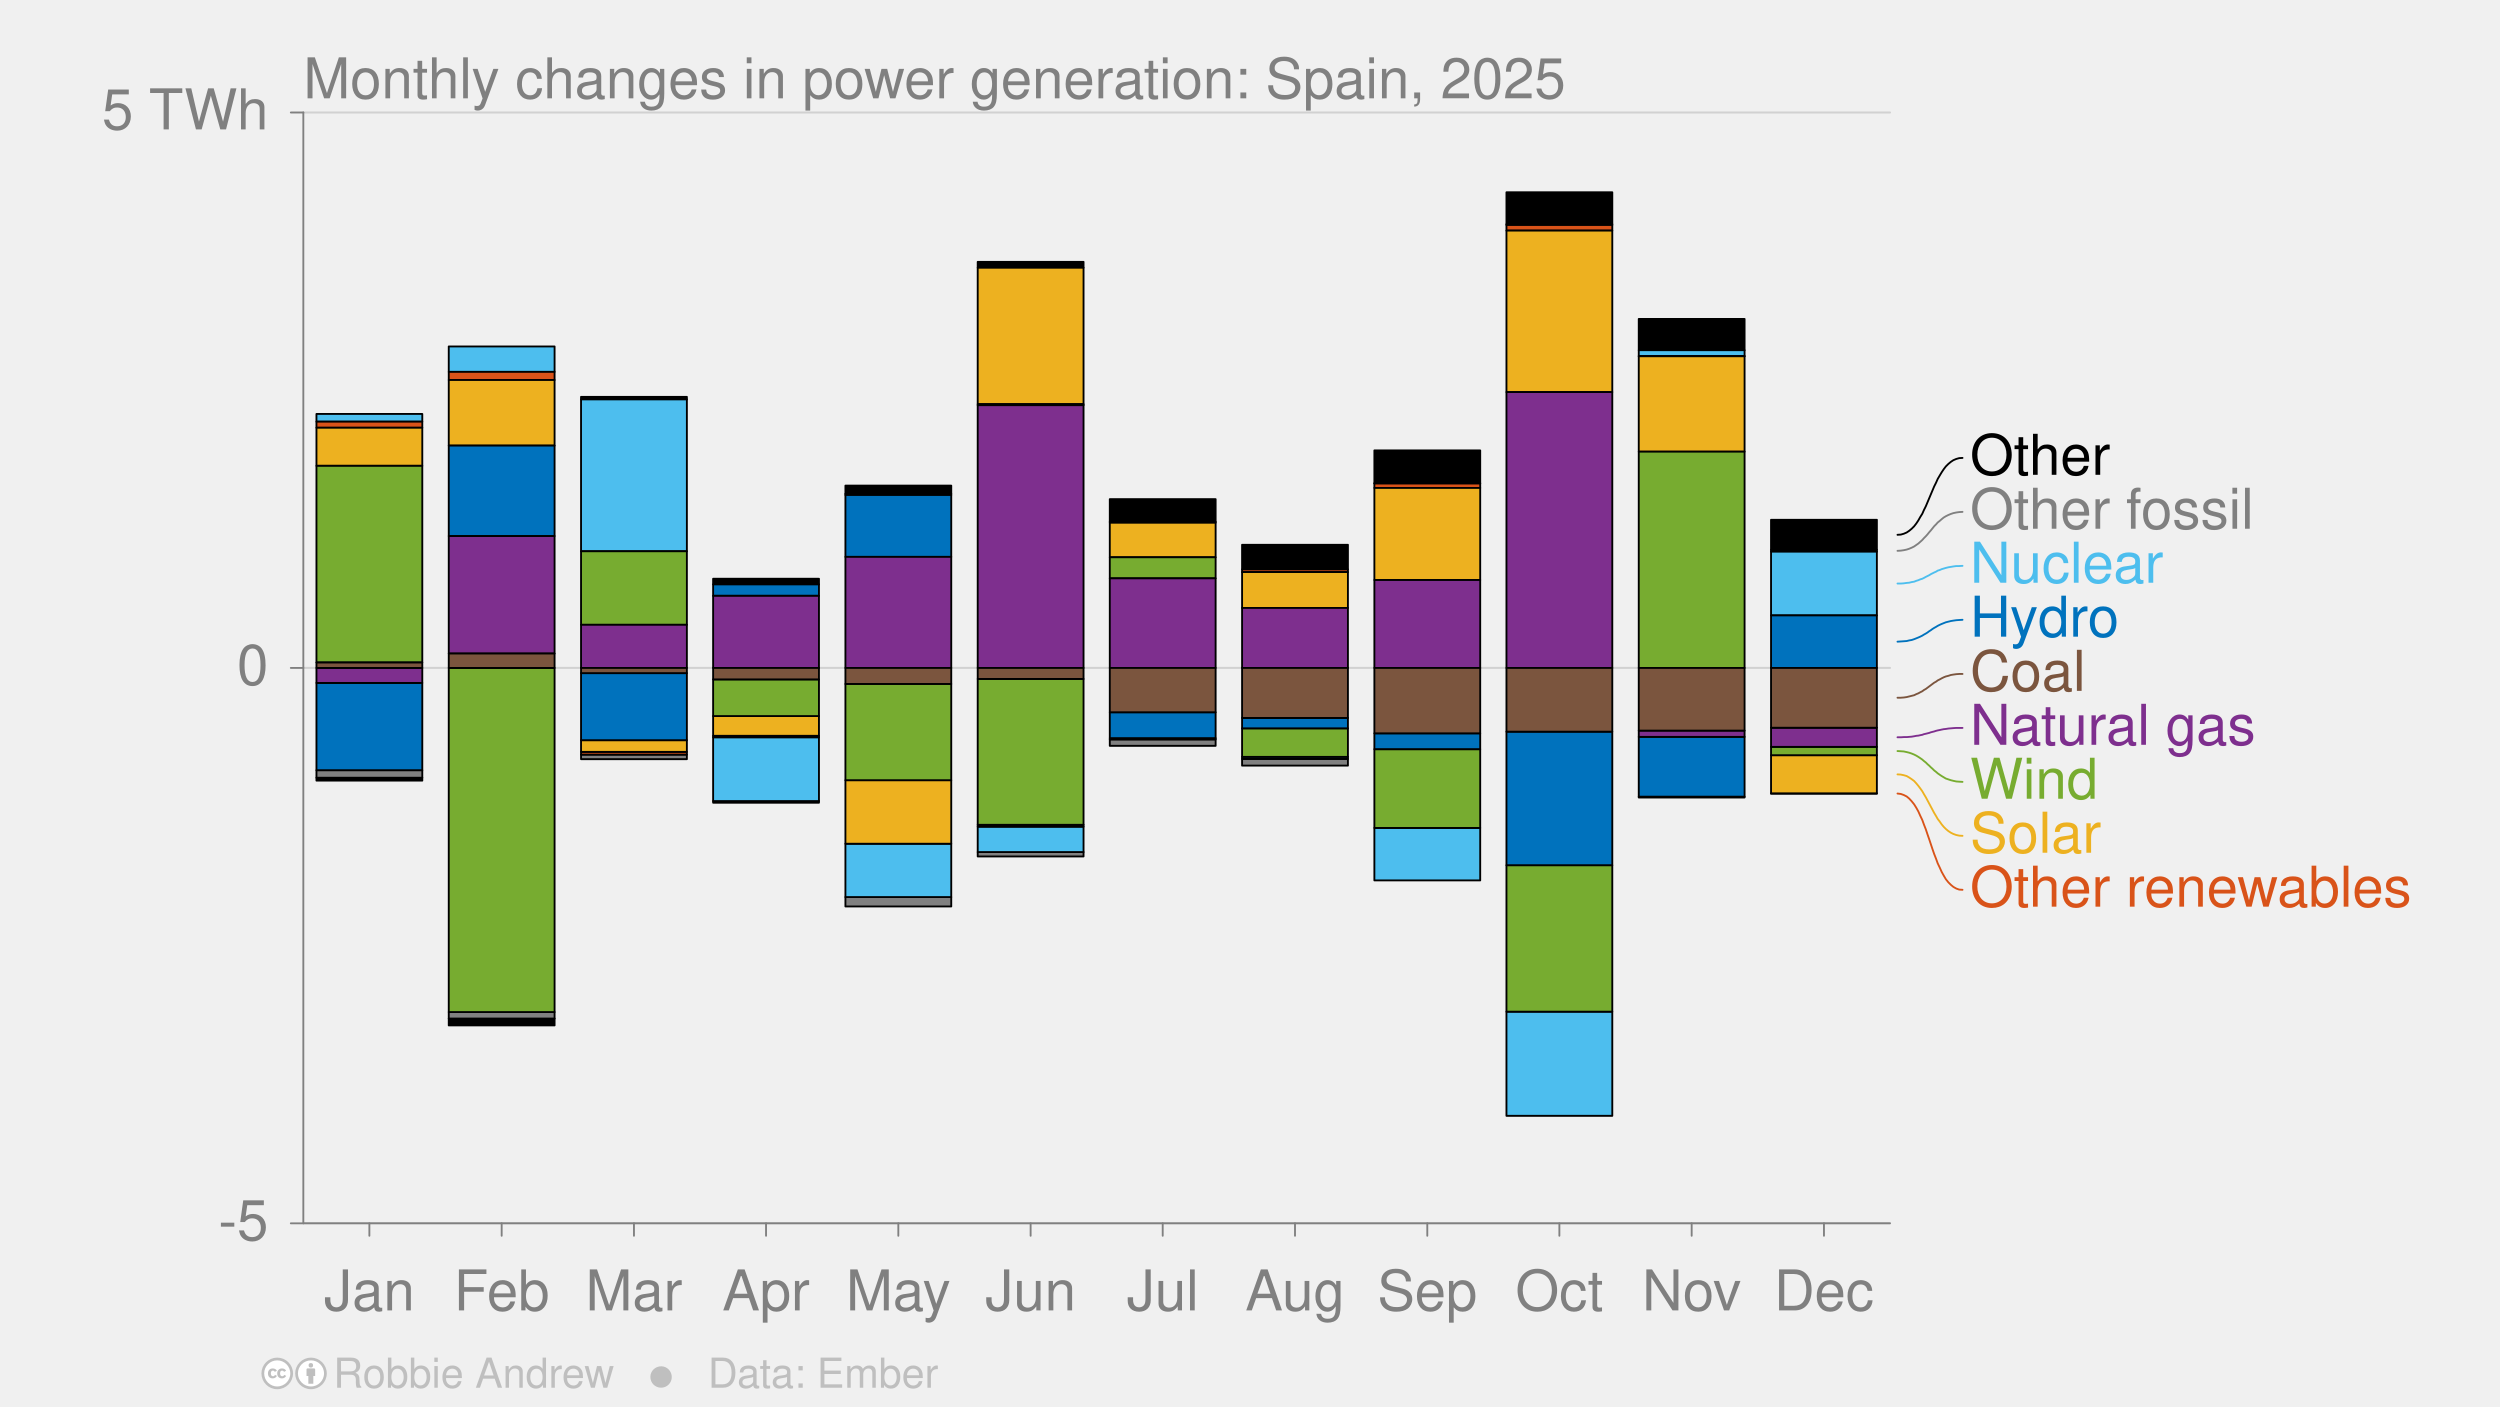
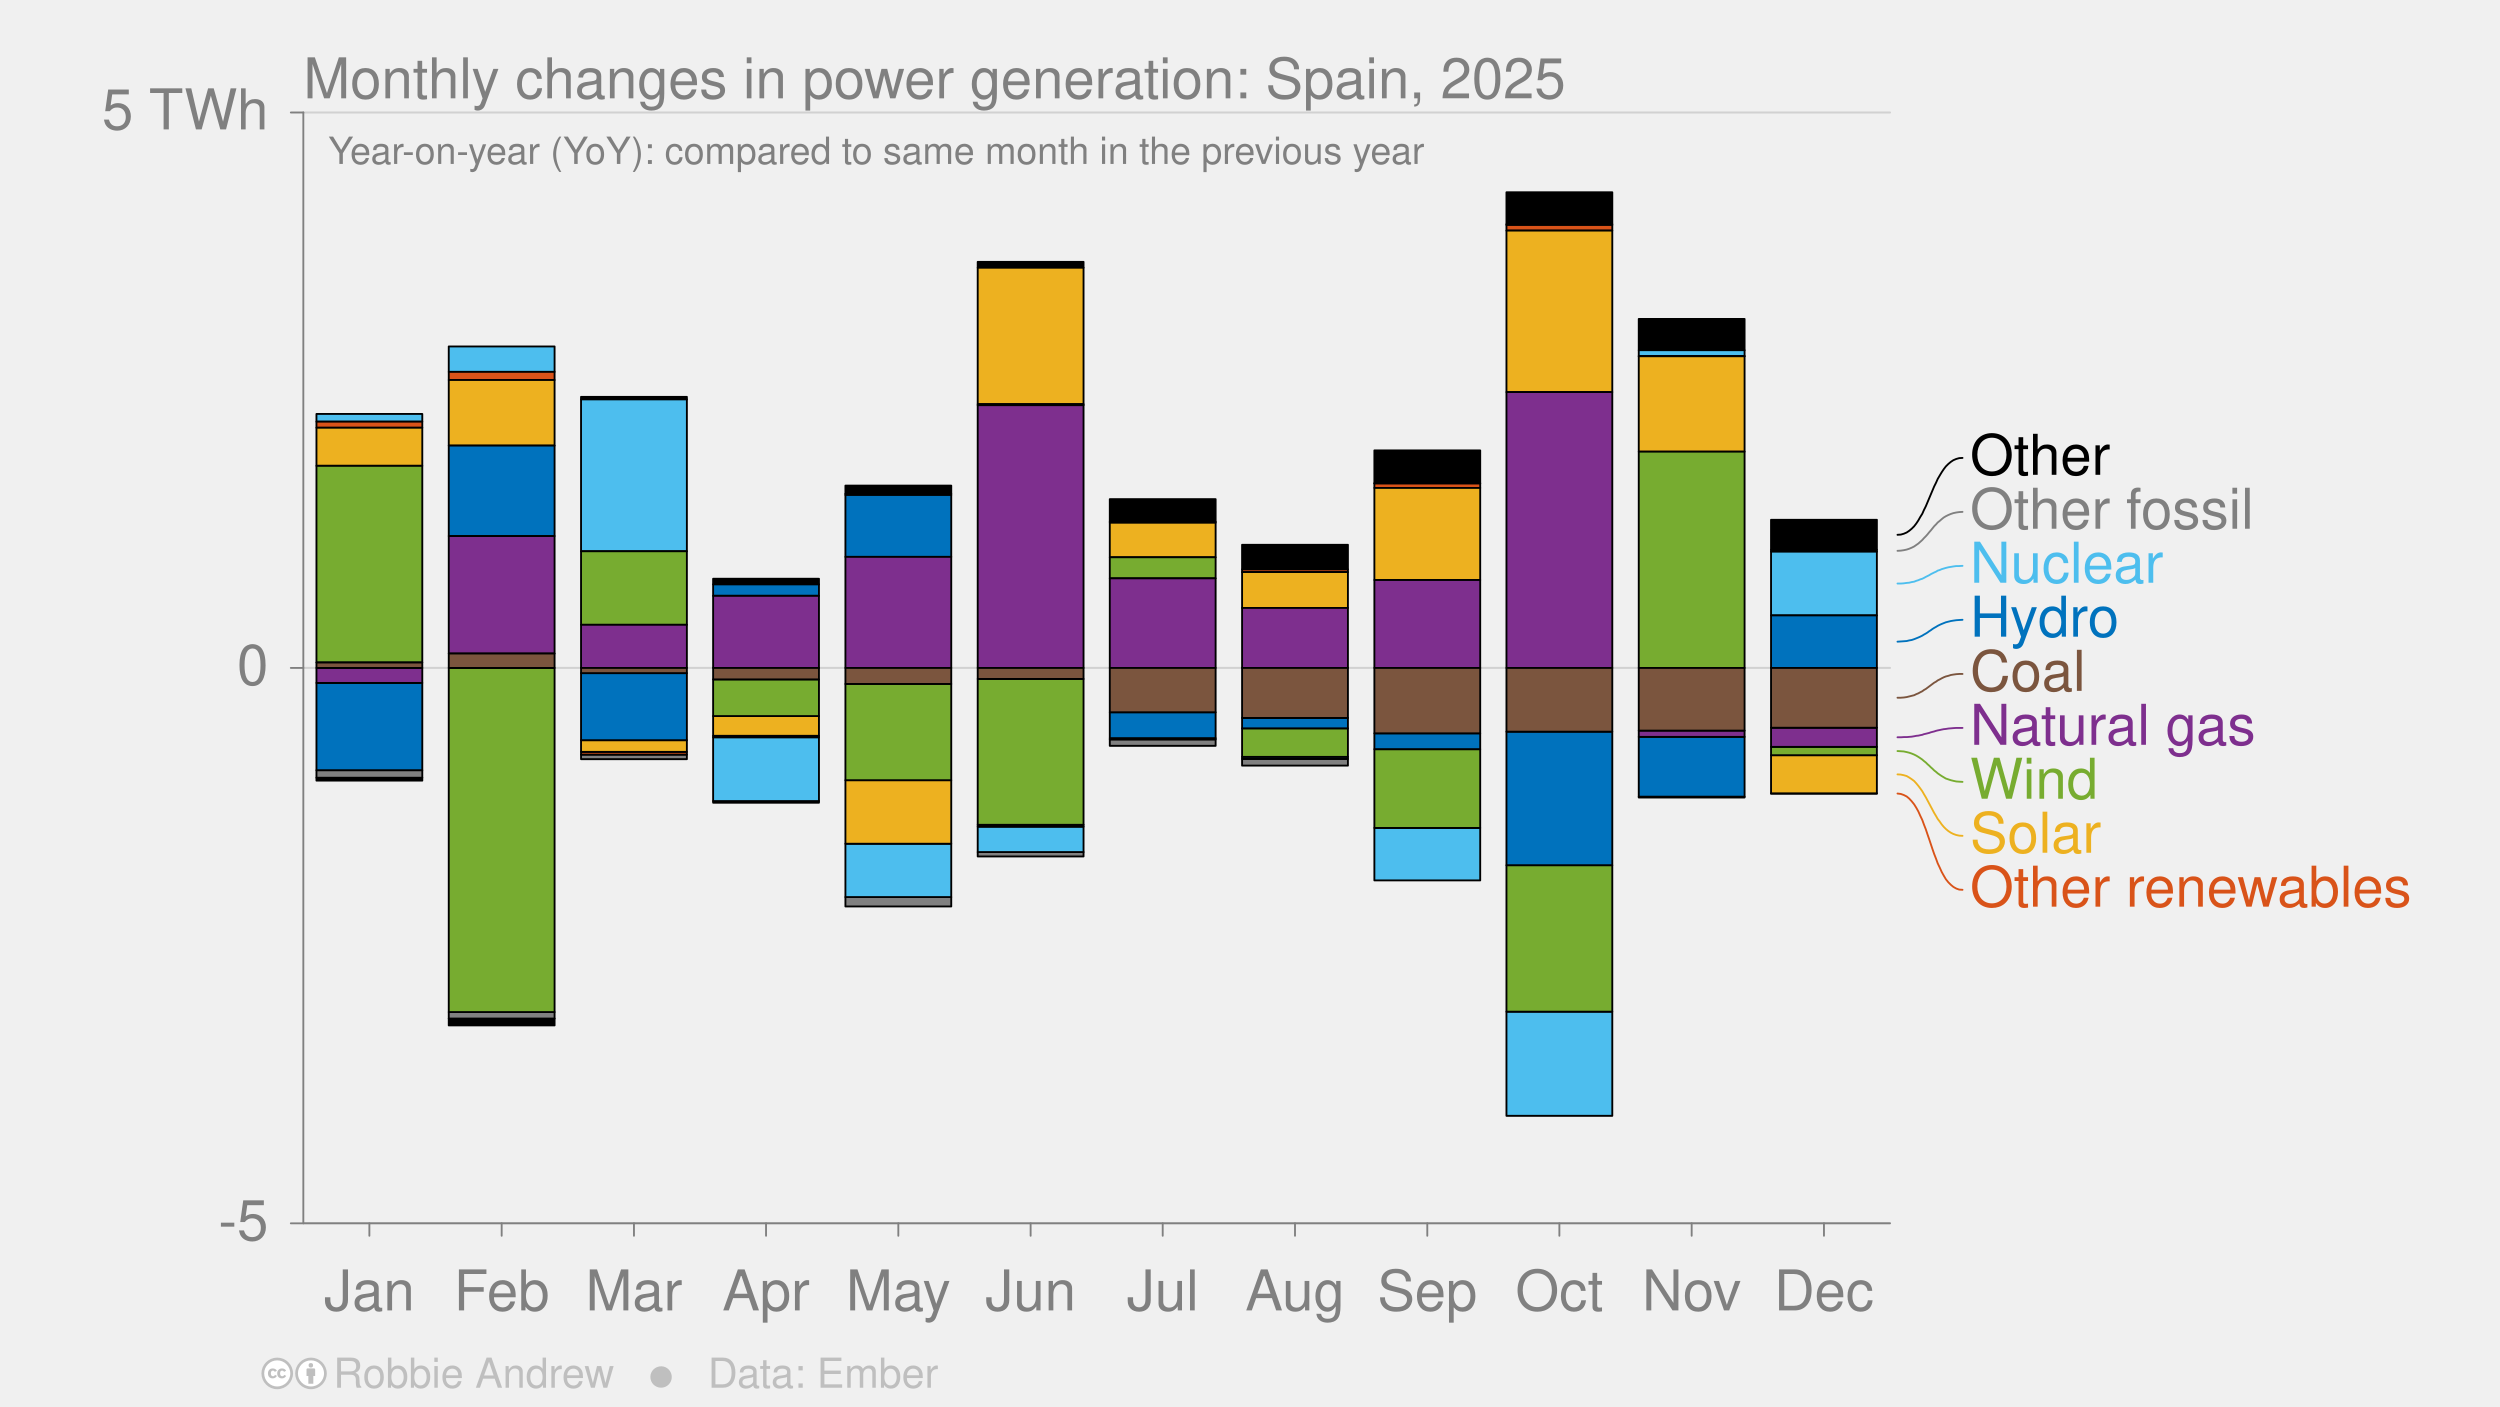
<svg xmlns="http://www.w3.org/2000/svg" xmlns:xlink="http://www.w3.org/1999/xlink" version="1.1" width="100%" height="100%" viewBox="0 0 1200.000 674.916">
  <style type="text/css">
  #main {font-family:Helvetica,Arial,sans-serif; font-size:27.00px;
         fill-opacity:1; fill:#000000; stroke:none; stroke-linejoin:round; stroke-linecap:round; stroke-width:1.00;}
  .marker {stroke-opacity:0;fill-opacity:0;}
  .marker:hover {stroke-opacity:0.5; fill-opacity:1;}
  .ticklabel {font-size:27.00px;fill:#808080;stroke:none;font-family:Helvetica}
  .ytl {text-anchor:end;}
  .dp1 {pointer-events:none;font-size:70%;text-anchor:middle;fill:#000000;}
  .dp2 {pointer-events:none;font-size:70%;text-anchor:middle;fill:#FFFFFF;}
  .numtip {pointer-events:none;}
  .cc {opacity:0.25;}
.dl_fe {background-color:#FDFFDF;display:flex;margin:auto;align-items:center}
.dl_fe_p {font-size:20px;text-align:center;margin:3px}
.dl_el {display:none;pointer-events:none;}
.cc:hover + .dl_el {display:block;}
text:hover + .dl_el {display:block;}
</style>
  <defs>
    <clipPath id="axis_clip">
      <rect x="145.8" y="54.2" width="761.2" height="532.8" />
    </clipPath>
    <path id="line_x" d="M 145.600,0 h 761.600" stroke="#262626" stroke-opacity="0.15" stroke-width="1.00" />
    <path id="tick_y" d="M 145.600,0 h -6.000" stroke="#808080" stroke-width="0.90" />
    <path id="tick_x" d="M 0,587.177 v 6.000" stroke="#808080" stroke-width="0.90" />
  </defs>
  <g id="main">
    <use xlink:href="#line_x" transform="translate(0,587.2)" />
    <use xlink:href="#line_x" transform="translate(0,320.6)" />
    <use xlink:href="#line_x" transform="translate(0,54.0)" />
    <use xlink:href="#tick_y" transform="translate(0,587.2)" />
    <use xlink:href="#tick_y" transform="translate(0,320.6)" />
    <use xlink:href="#tick_y" transform="translate(0,54.0)" />
    <use xlink:href="#tick_x" transform="translate(177.3,0)" />
    <use xlink:href="#tick_x" transform="translate(240.8,0)" />
    <use xlink:href="#tick_x" transform="translate(304.3,0)" />
    <use xlink:href="#tick_x" transform="translate(367.7,0)" />
    <use xlink:href="#tick_x" transform="translate(431.2,0)" />
    <use xlink:href="#tick_x" transform="translate(494.7,0)" />
    <use xlink:href="#tick_x" transform="translate(558.1,0)" />
    <use xlink:href="#tick_x" transform="translate(621.6,0)" />
    <use xlink:href="#tick_x" transform="translate(685.1,0)" />
    <use xlink:href="#tick_x" transform="translate(748.5,0)" />
    <use xlink:href="#tick_x" transform="translate(812.0,0)" />
    <use xlink:href="#tick_x" transform="translate(875.5,0)" />
    <polyline points="145.6,53.993 145.6,587.177 907.2,587.177" stroke="#808080" stroke-width="0.90" fill="none" />
    <text class="ticklabel xtl" transform="translate(177.3,629.0)" text-anchor="middle">Jan</text>
    <text class="ticklabel xtl" transform="translate(240.8,629.0)" text-anchor="middle">Feb</text>
    <text class="ticklabel xtl" transform="translate(304.3,629.0)" text-anchor="middle">Mar</text>
    <text class="ticklabel xtl" transform="translate(367.7,629.0)" text-anchor="middle">Apr</text>
    <text class="ticklabel xtl" transform="translate(431.2,629.0)" text-anchor="middle">May</text>
    <text class="ticklabel xtl" transform="translate(494.7,629.0)" text-anchor="middle">Jun</text>
    <text class="ticklabel xtl" transform="translate(558.1,629.0)" text-anchor="middle">Jul</text>
    <text class="ticklabel xtl" transform="translate(621.6,629.0)" text-anchor="middle">Aug</text>
    <text class="ticklabel xtl" transform="translate(685.1,629.0)" text-anchor="middle">Sep</text>
    <text class="ticklabel xtl" transform="translate(748.5,629.0)" text-anchor="middle">Oct</text>
    <text class="ticklabel xtl" transform="translate(812.0,629.0)" text-anchor="middle">Nov</text>
    <text class="ticklabel xtl" transform="translate(875.5,629.0)" text-anchor="middle">Dec</text>
    <text class="ticklabel ytl" transform="translate(128.8,595.3)">-5</text>
    <text class="ticklabel ytl" transform="translate(128.8,328.7)">0</text>
    <text class="ticklabel ytl" transform="translate(128.8,62.1)">5 TWh</text>
    <g stroke="#000" stroke-width="0.90" fill="#000" clip-path="url(#axis_clip)">
      <polygon class="pl" points="151.9,374.7 151.9,373.3 202.7,373.3 202.7,374.7 151.9,374.7" />
      <polygon class="pl" points="215.4,492.2 215.4,488.9 266.2,488.9 266.2,492.2 215.4,492.2" />
      <polygon class="pl" points="278.9,190.5 278.9,191.7 329.7,191.7 329.7,190.5 278.9,190.5" />
      <polygon class="pl" points="342.3,277.8 342.3,280.5 393.1,280.5 393.1,277.8 342.3,277.8" />
      <polygon class="pl" points="405.8,233.1 405.8,237.0 456.6,237.0 456.6,233.1 405.8,233.1" />
      <polygon class="pl" points="469.3,125.7 469.3,128.5 520.1,128.5 520.1,125.7 469.3,125.7" />
      <polygon class="pl" points="532.7,239.6 532.7,250.4 583.5,250.4 583.5,239.6 532.7,239.6" />
      <polygon class="pl" points="596.2,261.5 596.2,273.3 647.0,273.3 647.0,261.5 596.2,261.5" />
      <polygon class="pl" points="659.7,216.2 659.7,231.9 710.5,231.9 710.5,216.2 659.7,216.2" />
      <polygon class="pl" points="723.1,92.3 723.1,107.6 773.9,107.6 773.9,92.3 723.1,92.3" />
      <polygon class="pl" points="786.6,153.1 786.6,168.1 837.4,168.1 837.4,153.1 786.6,153.1" />
      <polygon class="pl" points="850.1,249.5 850.1,263.9 900.9,263.9 900.9,249.5 850.1,249.5" />
    </g>
    <g stroke="#000" stroke-width="0.90" fill="#808080" clip-path="url(#axis_clip)">
      <polygon class="pl" points="151.9,373.3 151.9,369.7 202.7,369.7 202.7,373.3 151.9,373.3" />
      <polygon class="pl" points="215.4,488.9 215.4,485.8 266.2,485.8 266.2,488.9 215.4,488.9" />
      <polygon class="pl" points="278.9,364.4 278.9,362.2 329.7,362.2 329.7,364.4 278.9,364.4" />
      <polygon class="pl" points="342.3,385.3 342.3,384.5 393.1,384.5 393.1,385.3 342.3,385.3" />
      <polygon class="pl" points="405.8,435.1 405.8,430.6 456.6,430.6 456.6,435.1 405.8,435.1" />
      <polygon class="pl" points="469.3,411.1 469.3,409.0 520.1,409.0 520.1,411.1 469.3,411.1" />
      <polygon class="pl" points="532.7,358.0 532.7,354.9 583.5,354.9 583.5,358.0 532.7,358.0" />
      <polygon class="pl" points="596.2,367.5 596.2,364.3 647.0,364.3 647.0,367.5 596.2,367.5" />
      <polygon class="pl" points="659.7,231.9 659.7,232.1 710.5,232.1 710.5,231.9 659.7,231.9" />
      <polygon class="pl" points="723.1,107.6 723.1,108.0 773.9,108.0 773.9,107.6 723.1,107.6" />
      <polygon class="pl" points="786.6,382.8 786.6,382.4 837.4,382.4 837.4,382.8 786.6,382.8" />
      <polygon class="pl" points="850.1,263.9 850.1,264.8 900.9,264.8 900.9,263.9 850.1,263.9" />
    </g>
    <g stroke="#000" stroke-width="0.90" fill="#4DBEEE" clip-path="url(#axis_clip)">
      <polygon class="pl" points="151.9,198.7 151.9,202.4 202.7,202.4 202.7,198.7 151.9,198.7" />
      <polygon class="pl" points="215.4,166.3 215.4,178.5 266.2,178.5 266.2,166.3 215.4,166.3" />
      <polygon class="pl" points="278.9,191.7 278.9,264.6 329.7,264.6 329.7,191.7 278.9,191.7" />
      <polygon class="pl" points="342.3,384.5 342.3,353.9 393.1,353.9 393.1,384.5 342.3,384.5" />
      <polygon class="pl" points="405.8,430.6 405.8,405.0 456.6,405.0 456.6,430.6 405.8,430.6" />
      <polygon class="pl" points="469.3,409.0 469.3,396.8 520.1,396.8 520.1,409.0 469.3,409.0" />
      <polygon class="pl" points="532.7,250.4 532.7,250.9 583.5,250.9 583.5,250.4 532.7,250.4" />
      <polygon class="pl" points="596.2,364.3 596.2,363.3 647.0,363.3 647.0,364.3 596.2,364.3" />
      <polygon class="pl" points="659.7,422.6 659.7,397.4 710.5,397.4 710.5,422.6 659.7,422.6" />
      <polygon class="pl" points="723.1,535.6 723.1,485.6 773.9,485.6 773.9,535.6 723.1,535.6" />
      <polygon class="pl" points="786.6,168.1 786.6,170.9 837.4,170.9 837.4,168.1 786.6,168.1" />
      <polygon class="pl" points="850.1,264.8 850.1,295.4 900.9,295.4 900.9,264.8 850.1,264.8" />
    </g>
    <g stroke="#000" stroke-width="0.90" fill="#D95319" clip-path="url(#axis_clip)">
      <polygon class="pl" points="151.9,202.4 151.9,205.3 202.7,205.3 202.7,202.4 151.9,202.4" />
      <polygon class="pl" points="215.4,178.5 215.4,182.4 266.2,182.4 266.2,178.5 215.4,178.5" />
      <polygon class="pl" points="278.9,362.2 278.9,360.9 329.7,360.9 329.7,362.2 278.9,362.2" />
      <polygon class="pl" points="342.3,353.9 342.3,353.2 393.1,353.2 393.1,353.9 342.3,353.9" />
      <polygon class="pl" points="405.8,237.0 405.8,237.6 456.6,237.6 456.6,237.0 405.8,237.0" />
      <polygon class="pl" points="469.3,396.8 469.3,395.9 520.1,395.9 520.1,396.8 469.3,396.8" />
      <polygon class="pl" points="532.7,354.9 532.7,354.3 583.5,354.3 583.5,354.9 532.7,354.9" />
      <polygon class="pl" points="596.2,273.3 596.2,274.6 647.0,274.6 647.0,273.3 596.2,273.3" />
      <polygon class="pl" points="659.7,232.1 659.7,234.2 710.5,234.2 710.5,232.1 659.7,232.1" />
      <polygon class="pl" points="723.1,108.0 723.1,110.7 773.9,110.7 773.9,108.0 723.1,108.0" />
      <polygon class="pl" points="786.6,170.9 786.6,171.0 837.4,171.0 837.4,170.9 786.6,170.9" />
      <polygon class="pl" points="850.1,381.0 850.1,380.8 900.9,380.8 900.9,381.0 850.1,381.0" />
    </g>
    <g stroke="#000" stroke-width="0.90" fill="#EDB120" clip-path="url(#axis_clip)">
      <polygon class="pl" points="151.9,205.3 151.9,223.6 202.7,223.6 202.7,205.3 151.9,205.3" />
      <polygon class="pl" points="215.4,182.4 215.4,213.9 266.2,213.9 266.2,182.4 215.4,182.4" />
      <polygon class="pl" points="278.9,360.9 278.9,355.3 329.7,355.3 329.7,360.9 278.9,360.9" />
      <polygon class="pl" points="342.3,353.2 342.3,343.7 393.1,343.7 393.1,353.2 342.3,353.2" />
      <polygon class="pl" points="405.8,405.0 405.8,374.5 456.6,374.5 456.6,405.0 405.8,405.0" />
      <polygon class="pl" points="469.3,128.5 469.3,194.0 520.1,194.0 520.1,128.5 469.3,128.5" />
      <polygon class="pl" points="532.7,250.9 532.7,267.5 583.5,267.5 583.5,250.9 532.7,250.9" />
      <polygon class="pl" points="596.2,274.6 596.2,291.8 647.0,291.8 647.0,274.6 596.2,274.6" />
      <polygon class="pl" points="659.7,234.2 659.7,278.4 710.5,278.4 710.5,234.2 659.7,234.2" />
      <polygon class="pl" points="723.1,110.7 723.1,188.2 773.9,188.2 773.9,110.7 723.1,110.7" />
      <polygon class="pl" points="786.6,171.0 786.6,216.8 837.4,216.8 837.4,171.0 786.6,171.0" />
      <polygon class="pl" points="850.1,380.8 850.1,362.5 900.9,362.5 900.9,380.8 850.1,380.8" />
    </g>
    <g stroke="#000" stroke-width="0.90" fill="#77AC30" clip-path="url(#axis_clip)">
      <polygon class="pl" points="151.9,223.6 151.9,318.0 202.7,318.0 202.7,223.6 151.9,223.6" />
      <polygon class="pl" points="215.4,485.8 215.4,320.6 266.2,320.6 266.2,485.8 215.4,485.8" />
      <polygon class="pl" points="278.9,264.6 278.9,299.9 329.7,299.9 329.7,264.6 278.9,264.6" />
      <polygon class="pl" points="342.3,343.7 342.3,326.1 393.1,326.1 393.1,343.7 342.3,343.7" />
      <polygon class="pl" points="405.8,374.5 405.8,328.3 456.6,328.3 456.6,374.5 405.8,374.5" />
      <polygon class="pl" points="469.3,395.9 469.3,325.9 520.1,325.9 520.1,395.9 469.3,395.9" />
      <polygon class="pl" points="532.7,267.5 532.7,277.6 583.5,277.6 583.5,267.5 532.7,267.5" />
      <polygon class="pl" points="596.2,363.3 596.2,349.6 647.0,349.6 647.0,363.3 596.2,363.3" />
      <polygon class="pl" points="659.7,397.4 659.7,359.6 710.5,359.6 710.5,397.4 659.7,397.4" />
      <polygon class="pl" points="723.1,485.6 723.1,415.3 773.9,415.3 773.9,485.6 723.1,485.6" />
      <polygon class="pl" points="786.6,216.8 786.6,320.6 837.4,320.6 837.4,216.8 786.6,216.8" />
      <polygon class="pl" points="850.1,362.5 850.1,358.5 900.9,358.5 900.9,362.5 850.1,362.5" />
    </g>
    <g stroke="#000" stroke-width="0.90" fill="#0072BD" clip-path="url(#axis_clip)">
      <polygon class="pl" points="151.9,369.7 151.9,327.8 202.7,327.8 202.7,369.7 151.9,369.7" />
      <polygon class="pl" points="215.4,213.9 215.4,257.3 266.2,257.3 266.2,213.9 215.4,213.9" />
      <polygon class="pl" points="278.9,355.3 278.9,323.1 329.7,323.1 329.7,355.3 278.9,355.3" />
      <polygon class="pl" points="342.3,280.5 342.3,286.0 393.1,286.0 393.1,280.5 342.3,280.5" />
      <polygon class="pl" points="405.8,237.6 405.8,267.3 456.6,267.3 456.6,237.6 405.8,237.6" />
      <polygon class="pl" points="469.3,194.0 469.3,194.5 520.1,194.5 520.1,194.0 469.3,194.0" />
      <polygon class="pl" points="532.7,354.3 532.7,341.9 583.5,341.9 583.5,354.3 532.7,354.3" />
      <polygon class="pl" points="596.2,349.6 596.2,344.6 647.0,344.6 647.0,349.6 596.2,349.6" />
      <polygon class="pl" points="659.7,359.6 659.7,352.0 710.5,352.0 710.5,359.6 659.7,359.6" />
      <polygon class="pl" points="723.1,415.3 723.1,351.2 773.9,351.2 773.9,415.3 723.1,415.3" />
      <polygon class="pl" points="786.6,382.4 786.6,353.7 837.4,353.7 837.4,382.4 786.6,382.4" />
      <polygon class="pl" points="850.1,295.4 850.1,320.6 900.9,320.6 900.9,295.4 850.1,295.4" />
    </g>
    <g stroke="#000" stroke-width="0.90" fill="#7E2F8E" clip-path="url(#axis_clip)">
      <polygon class="pl" points="151.9,327.8 151.9,320.6 202.7,320.6 202.7,327.8 151.9,327.8" />
      <polygon class="pl" points="215.4,257.3 215.4,313.7 266.2,313.7 266.2,257.3 215.4,257.3" />
      <polygon class="pl" points="278.9,299.9 278.9,320.6 329.7,320.6 329.7,299.9 278.9,299.9" />
      <polygon class="pl" points="342.3,286.0 342.3,320.6 393.1,320.6 393.1,286.0 342.3,286.0" />
      <polygon class="pl" points="405.8,267.3 405.8,320.6 456.6,320.6 456.6,267.3 405.8,267.3" />
      <polygon class="pl" points="469.3,194.5 469.3,320.6 520.1,320.6 520.1,194.5 469.3,194.5" />
      <polygon class="pl" points="532.7,277.6 532.7,320.6 583.5,320.6 583.5,277.6 532.7,277.6" />
      <polygon class="pl" points="596.2,291.8 596.2,320.6 647.0,320.6 647.0,291.8 596.2,291.8" />
      <polygon class="pl" points="659.7,278.4 659.7,320.6 710.5,320.6 710.5,278.4 659.7,278.4" />
      <polygon class="pl" points="723.1,188.2 723.1,320.6 773.9,320.6 773.9,188.2 723.1,188.2" />
      <polygon class="pl" points="786.6,353.7 786.6,350.7 837.4,350.7 837.4,353.7 786.6,353.7" />
      <polygon class="pl" points="850.1,358.5 850.1,349.3 900.9,349.3 900.9,358.5 850.1,358.5" />
    </g>
    <g stroke="#000" stroke-width="0.90" fill="#7B553E" clip-path="url(#axis_clip)">
      <polygon class="pl" points="151.9,318.0 151.9,320.6 202.7,320.6 202.7,318.0 151.9,318.0" />
      <polygon class="pl" points="215.4,313.7 215.4,320.6 266.2,320.6 266.2,313.7 215.4,313.7" />
      <polygon class="pl" points="278.9,323.1 278.9,320.6 329.7,320.6 329.7,323.1 278.9,323.1" />
      <polygon class="pl" points="342.3,326.1 342.3,320.6 393.1,320.6 393.1,326.1 342.3,326.1" />
      <polygon class="pl" points="405.8,328.3 405.8,320.6 456.6,320.6 456.6,328.3 405.8,328.3" />
      <polygon class="pl" points="469.3,325.9 469.3,320.6 520.1,320.6 520.1,325.9 469.3,325.9" />
      <polygon class="pl" points="532.7,341.9 532.7,320.6 583.5,320.6 583.5,341.9 532.7,341.9" />
      <polygon class="pl" points="596.2,344.6 596.2,320.6 647.0,320.6 647.0,344.6 596.2,344.6" />
      <polygon class="pl" points="659.7,352.0 659.7,320.6 710.5,320.6 710.5,352.0 659.7,352.0" />
      <polygon class="pl" points="723.1,351.2 723.1,320.6 773.9,320.6 773.9,351.2 723.1,351.2" />
      <polygon class="pl" points="786.6,350.7 786.6,320.6 837.4,320.6 837.4,350.7 786.6,350.7" />
      <polygon class="pl" points="850.1,349.3 850.1,320.6 900.9,320.6 900.9,349.3 850.1,349.3" />
    </g>
    <text transform="translate(945.6,323.5)" dy="8.1" font-size="27.00" fill="#7B553E" stroke="none">Coal</text>
    <text transform="translate(945.6,349.4)" dy="8.1" font-size="27.00" fill="#7E2F8E" stroke="none">Natural gas</text>
    <text transform="translate(945.6,297.5)" dy="8.1" font-size="27.00" fill="#0072BD" stroke="none">Hydro</text>
    <text transform="translate(945.6,375.3)" dy="8.1" font-size="27.00" fill="#77AC30" stroke="none">Wind</text>
    <text transform="translate(945.6,401.2)" dy="8.1" font-size="27.00" fill="#EDB120" stroke="none">Solar</text>
    <text transform="translate(945.6,427.1)" dy="8.1" font-size="27.00" fill="#D95319" stroke="none">Other renewables</text>
    <text transform="translate(945.6,271.6)" dy="8.1" font-size="27.00" fill="#4DBEEE" stroke="none">Nuclear</text>
    <text transform="translate(945.6,245.7)" dy="8.1" font-size="27.00" fill="#808080" stroke="none">Other fossil</text>
    <text transform="translate(945.6,219.8)" dy="8.1" font-size="27.00" fill="#000" stroke="none">Other</text>
    <polyline class="pl" points="910.8,334.9 912.4,334.9 913.8,334.8 915.2,334.6 916.4,334.3 917.6,334.0 918.8,333.7 919.8,333.2 920.8,332.8 921.7,332.3 922.7,331.8 923.5,331.2 924.4,330.7 925.2,330.1 926.0,329.5 926.8,328.9 927.6,328.3 928.4,327.7 929.3,327.2 930.1,326.6 931.1,326.1 932.0,325.6 933.0,325.1 934.0,324.7 935.2,324.4 936.4,324.0 937.6,323.8 939.0,323.6 940.4,323.5 942.0,323.5" stroke="#7B553E" stroke-width="0.90" stroke-opacity="1.00" fill="none" />
    <polyline class="pl" points="910.8,353.9 912.4,353.9 913.8,353.8 915.2,353.8 916.4,353.7 917.6,353.6 918.8,353.4 919.8,353.2 920.8,353.1 921.7,352.9 922.7,352.7 923.5,352.4 924.4,352.2 925.2,352.0 926.0,351.8 926.8,351.5 927.6,351.3 928.4,351.1 929.3,350.8 930.1,350.6 931.1,350.4 932.0,350.2 933.0,350.0 934.0,349.9 935.2,349.7 936.4,349.6 937.6,349.5 939.0,349.4 940.4,349.4 942.0,349.4" stroke="#7E2F8E" stroke-width="0.90" stroke-opacity="1.00" fill="none" />
    <polyline class="pl" points="910.8,308.0 912.4,307.9 913.8,307.8 915.2,307.7 916.4,307.4 917.6,307.2 918.8,306.8 919.8,306.4 920.8,306.0 921.7,305.6 922.7,305.1 923.5,304.6 924.4,304.1 925.2,303.6 926.0,303.0 926.8,302.5 927.6,301.9 928.4,301.4 929.3,300.9 930.1,300.4 931.1,299.9 932.0,299.5 933.0,299.1 934.0,298.7 935.2,298.4 936.4,298.1 937.6,297.9 939.0,297.7 940.4,297.6 942.0,297.5" stroke="#0072BD" stroke-width="0.90" stroke-opacity="1.00" fill="none" />
    <polyline class="pl" points="910.8,360.5 912.4,360.6 913.8,360.7 915.2,361.0 916.4,361.3 917.6,361.7 918.8,362.2 919.8,362.7 920.8,363.3 921.7,363.9 922.7,364.6 923.5,365.3 924.4,366.0 925.2,366.8 926.0,367.5 926.8,368.3 927.6,369.0 928.4,369.8 929.3,370.5 930.1,371.2 931.1,371.9 932.0,372.5 933.0,373.1 934.0,373.7 935.2,374.1 936.4,374.5 937.6,374.8 939.0,375.1 940.4,375.2 942.0,375.3" stroke="#77AC30" stroke-width="0.90" stroke-opacity="1.00" fill="none" />
    <polyline class="pl" points="910.8,371.7 912.4,371.8 913.8,372.1 915.2,372.5 916.4,373.2 917.6,374.0 918.8,374.9 919.8,376.0 920.8,377.2 921.7,378.4 922.7,379.8 923.5,381.2 924.4,382.7 925.2,384.2 926.0,385.7 926.8,387.2 927.6,388.7 928.4,390.2 929.3,391.7 930.1,393.1 931.1,394.4 932.0,395.7 933.0,396.9 934.0,397.9 935.2,398.9 936.4,399.7 937.6,400.3 939.0,400.8 940.4,401.1 942.0,401.2" stroke="#EDB120" stroke-width="0.90" stroke-opacity="1.00" fill="none" />
    <polyline class="pl" points="910.8,380.9 912.4,381.1 913.8,381.6 915.2,382.3 916.4,383.3 917.6,384.6 918.8,386.1 919.8,387.7 920.8,389.5 921.7,391.5 922.7,393.6 923.5,395.8 924.4,398.1 925.2,400.5 926.0,402.8 926.8,405.2 927.6,407.6 928.4,409.9 929.3,412.2 930.1,414.4 931.1,416.5 932.0,418.5 933.0,420.3 934.0,422.0 935.2,423.5 936.4,424.7 937.6,425.7 939.0,426.5 940.4,427.0 942.0,427.1" stroke="#D95319" stroke-width="0.90" stroke-opacity="1.00" fill="none" />
    <polyline class="pl" points="910.8,280.1 912.4,280.1 913.8,280.0 915.2,279.8 916.4,279.7 917.6,279.4 918.8,279.2 919.8,278.8 920.8,278.5 921.7,278.1 922.7,277.8 923.5,277.4 924.4,276.9 925.2,276.5 926.0,276.1 926.8,275.6 927.6,275.2 928.4,274.8 929.3,274.4 930.1,273.9 931.1,273.6 932.0,273.2 933.0,272.9 934.0,272.6 935.2,272.3 936.4,272.1 937.6,271.9 939.0,271.7 940.4,271.7 942.0,271.6" stroke="#4DBEEE" stroke-width="0.90" stroke-opacity="1.00" fill="none" />
    <polyline class="pl" points="910.8,264.4 912.4,264.3 913.8,264.1 915.2,263.8 916.4,263.4 917.6,262.9 918.8,262.3 919.8,261.6 920.8,260.9 921.7,260.1 922.7,259.2 923.5,258.3 924.4,257.4 925.2,256.5 926.0,255.5 926.8,254.6 927.6,253.6 928.4,252.6 929.3,251.7 930.1,250.8 931.1,250.0 932.0,249.2 933.0,248.4 934.0,247.8 935.2,247.2 936.4,246.7 937.6,246.3 939.0,246.0 940.4,245.8 942.0,245.7" stroke="#808080" stroke-width="0.90" stroke-opacity="1.00" fill="none" />
    <polyline class="pl" points="910.8,256.7 912.4,256.6 913.8,256.2 915.2,255.6 916.4,254.8 917.6,253.8 918.8,252.6 919.8,251.3 920.8,249.8 921.7,248.2 922.7,246.6 923.5,244.8 924.4,243.0 925.2,241.1 926.0,239.2 926.8,237.3 927.6,235.4 928.4,233.5 929.3,231.7 930.1,229.9 931.1,228.2 932.0,226.7 933.0,225.2 934.0,223.9 935.2,222.7 936.4,221.7 937.6,220.9 939.0,220.3 940.4,219.9 942.0,219.8" stroke="#000" stroke-width="0.90" stroke-opacity="1.00" fill="none" />
    <text transform="translate(145.6,47.2)" dy="0.0" font-size="27.00" fill="#808080" stroke="none">Monthly changes in power generation: Spain, 2025</text>
+     <text transform="translate(157.6,60.7)" dy="18.0" font-size="18.00" fill="#808080" stroke="none">Year-on-year (YoY): compared to same month in the previous year</text>
    <text transform="translate(160.0,666.1)" font-size="19.80" font-family="Helvetica" fill="#BFBFBF" stroke="none" xml:space="preserve">Robbie Andrew   ●   Data: Ember</text>
    <g>
      <rect x="123.0" y="651.4" width="34" height="17" fill="#FFF" stroke="none" opacity="0.01" />
      <g transform="translate(124.0,652.4) scale(0.24)">
        <g>
          <circle fill="#FFF" cx="37.79" cy="28.5" r="28.84" />
          <circle fill="none" cx="37.79" cy="28.5" r="28.84" stroke="#BFBFBF" stroke-width="5.5" />
          <path fill="#BFBFBF" d="M37.16,23.19 l-4.29,2.23c-0.458-0.951-1.02-1.62-1.69-2c-0.667-0.38-1.29-0.571-1.86-0.571c-2.86,0-4.29,1.89-4.29,5.66 c0,1.71,0.36,3.08,1.09,4.11c0.724,1.03,1.79,1.54,3.2,1.54c1.87,0,3.18-0.915,3.94-2.74l3.94,2 c-0.838,1.56-2,2.79-3.49,3.69c-1.48,0.896-3.12,1.34-4.91,1.34c-2.86,0-5.16-0.875-6.92-2.63 c-1.75-1.75-2.63-4.19-2.63-7.31c0-3.05,0.886-5.47,2.66-7.26c1.77-1.79,4.01-2.69,6.72-2.69 C32.6,18.56,35.44,20.1,37.16,23.19z               M55.61,23.19l-4.23,2.23c-0.457-0.951-1.02-1.62-1.69-2 c-0.668-0.38-1.31-0.571-1.91-0.571c-2.86,0-4.29,1.89-4.29,5.66c0,1.71,0.363,3.08,1.09,4.11 c0.723,1.03,1.79,1.54,3.2,1.54c1.87,0,3.18-0.915,3.94-2.74l4,2c-0.875,1.56-2.06,2.79-3.54,3.69 c-1.49,0.9-3.11,1.34-4.86,1.34c-2.9,0-5.21-0.875-6.94-2.63c-1.74-1.75-2.6-4.19-2.6-7.31 c0-3.05,0.885-5.47,2.66-7.26c1.77-1.79,4.01-2.69,6.71-2.69C51.12,18.56,53.944,20.1,55.61,23.19z" />
        </g>
      </g>
      <g transform="translate(140.2,652.4) scale(0.24)">
        <g>
          <circle fill="#FFF" cx="37.79" cy="28.5" r="28.84" />
          <circle fill="none" cx="37.79" cy="28.5" r="28.84" stroke="#BFBFBF" stroke-width="5.5" />
          <path fill="#BFBFBF" d="M46.129,20.557v13.085h-3.656v15.542h-9.944V33.643h-3.656V20.557 c0-0.572,0.2-1.057,0.599-1.457c0.401-0.399,0.887-0.6,1.457-0.6h13.144c0.533,0,1.01,0.2,1.428,0.6 C45.918,19.5,46.129,19.986,46.129,20.557z               M33.042,12.329c0-3.008,1.485-4.514,4.458-4.514s4.457,1.504,4.457,4.514 c0,2.971-1.486,4.457-4.457,4.457S33.042,15.3,33.042,12.329z" />
        </g>
      </g>
    </g>
  </g>
</svg>
